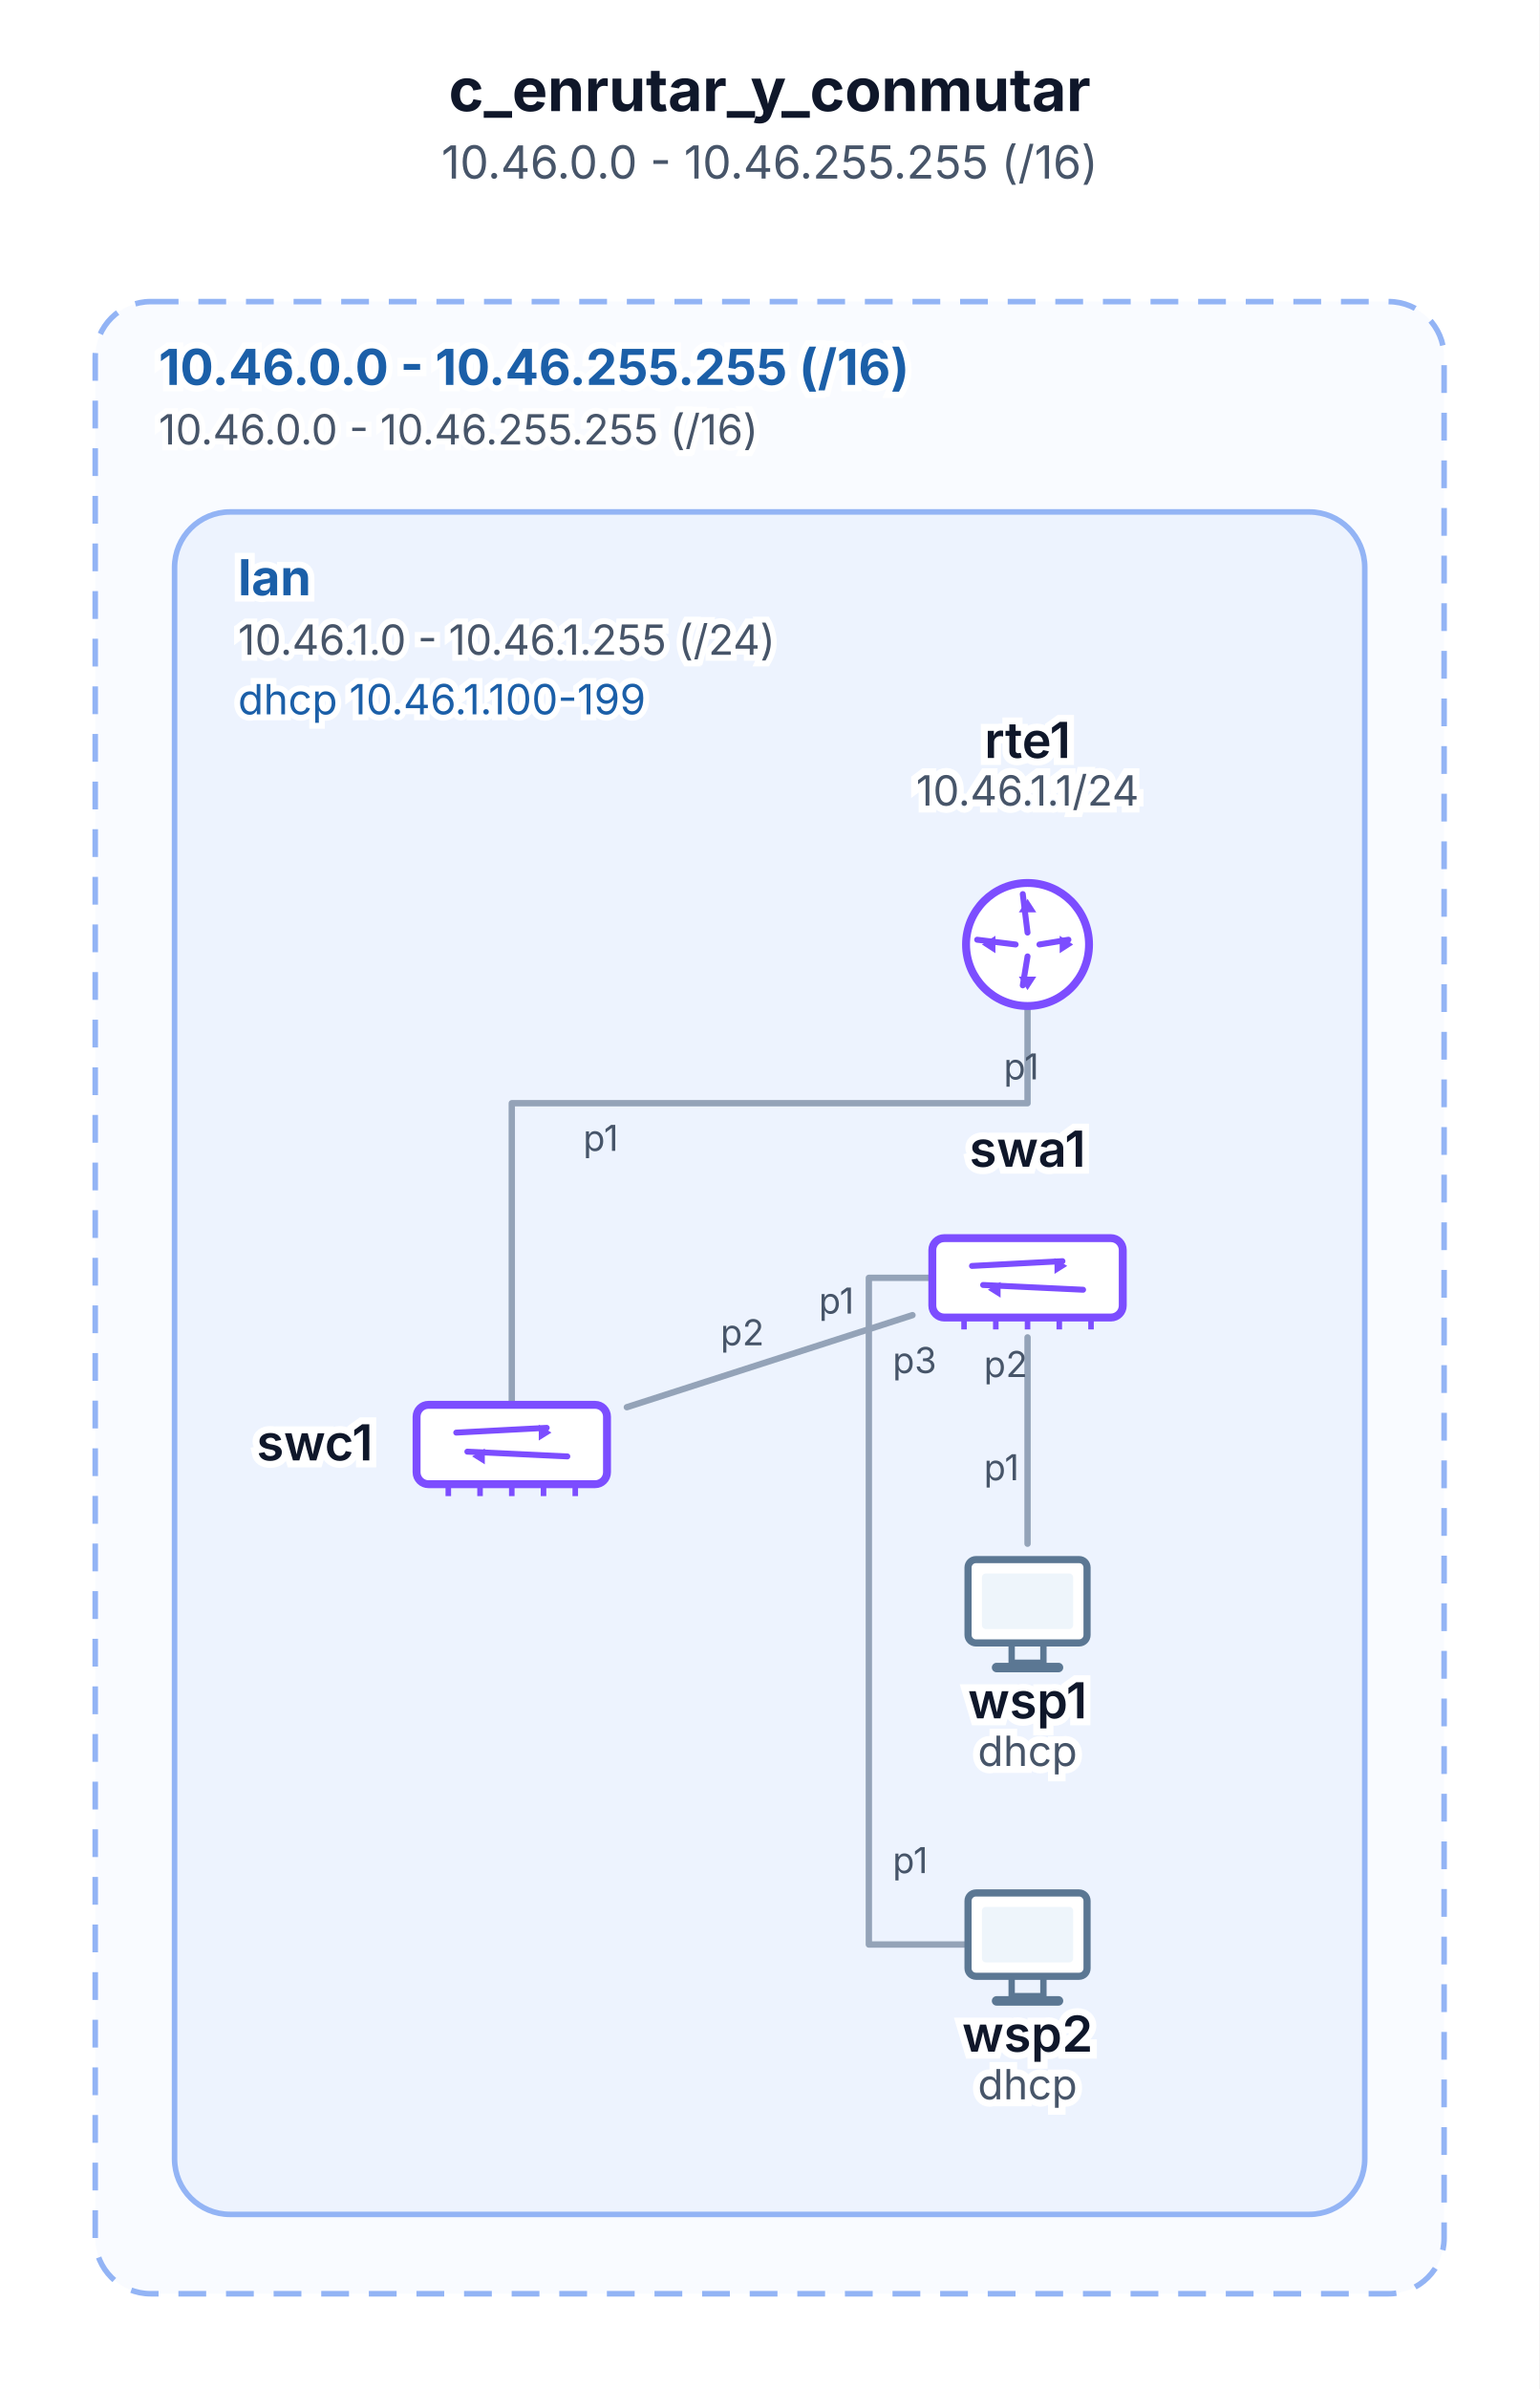
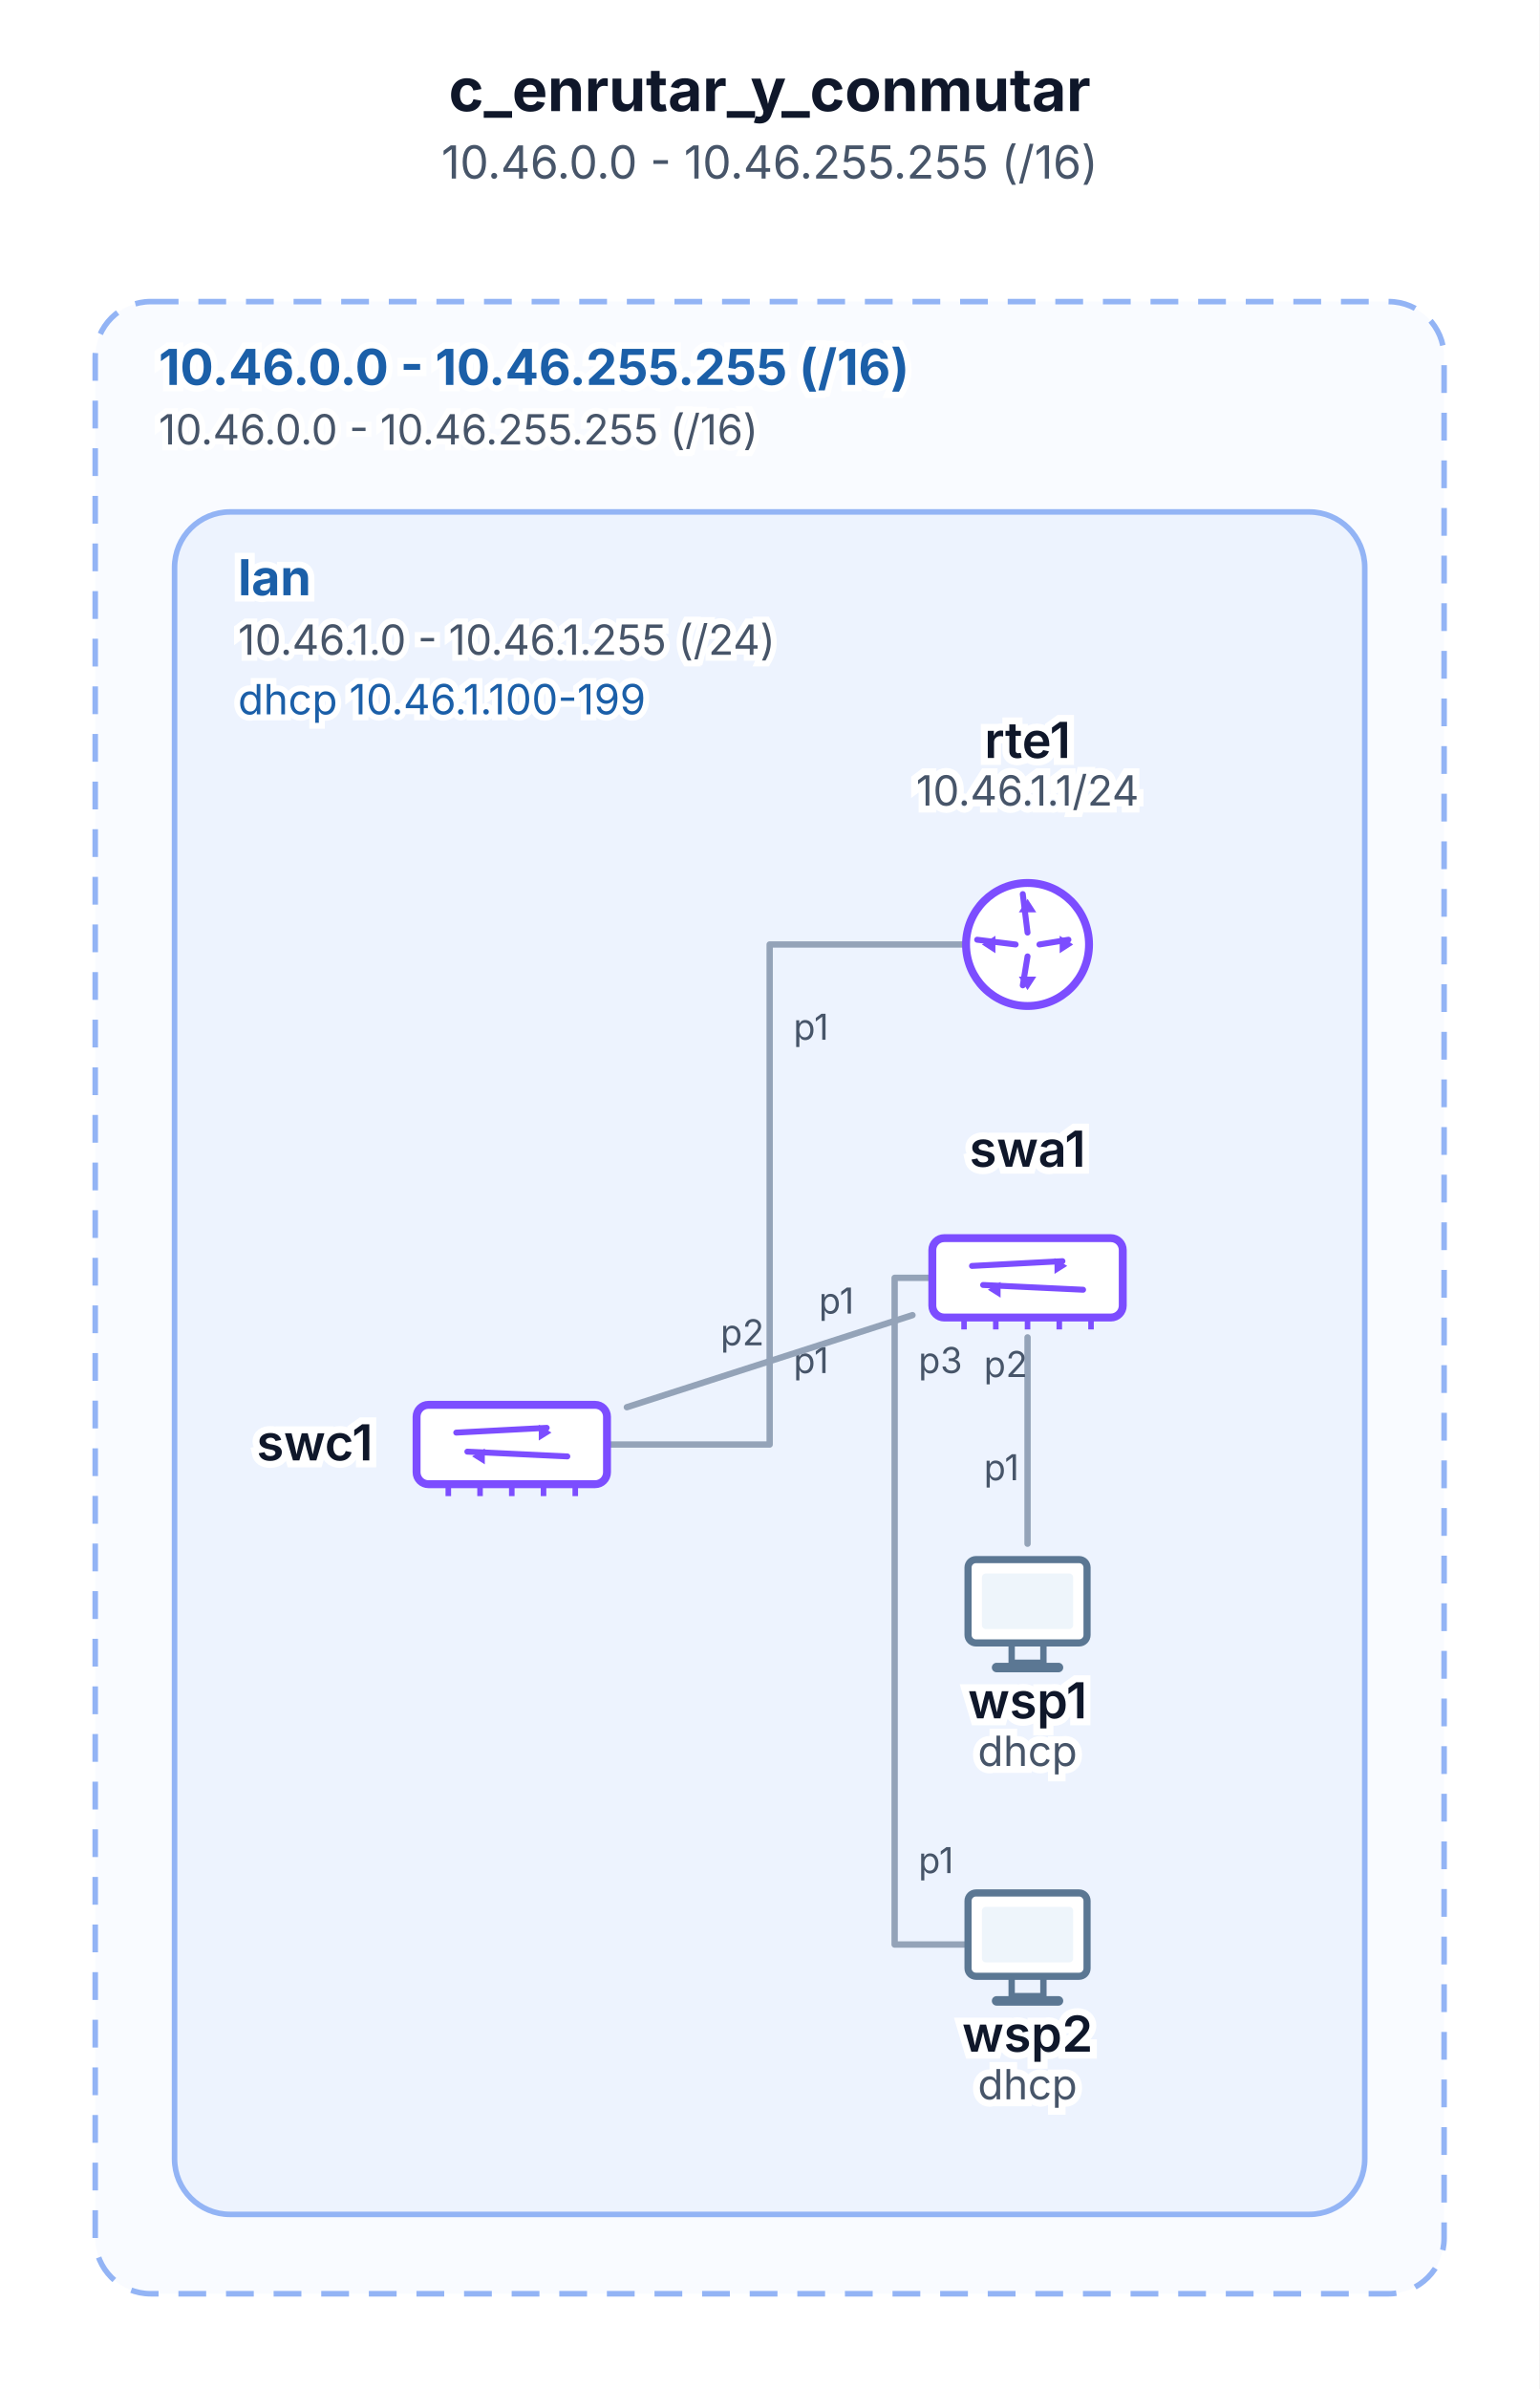
<svg xmlns="http://www.w3.org/2000/svg" width="388" height="602" viewBox="0 0 388 602" role="img" aria-label="Plano de c_enrutar_y_conmutar">
  <rect width="388" height="602" fill="#ffffff" />
  <text x="194.0" y="28" text-anchor="middle" font-family="'Inter','Segoe UI',Helvetica,Arial,sans-serif" font-size="15" font-weight="650" fill="#0f172a">c_enrutar_y_conmutar</text>
  <text x="194.0" y="45" text-anchor="middle" font-family="'Inter','Segoe UI',Helvetica,Arial,sans-serif" font-size="11.5" fill="#475569">10.46.0.0 - 10.46.255.255 (/16)</text>
  <g transform="translate(24.0,76.0)">
    <rect x="0.0" y="0.0" width="340.0" height="502.0" rx="14" fill="#3b82f6" fill-opacity="0.03" stroke="#93b4f5" stroke-width="1.4" stroke-dasharray="7 5" />
    <g data-area="10.46.0.0 - 10.46.255.255 (/16)" data-x="0.0" data-y="0.0" data-ancho="340.0" data-alto="502.0" data-subred="10.46.0.0 - 10.46.255.255 (/16)" data-nube="0" data-hijas="1" />
    <text x="16.0" y="21.0" font-family="'Inter','Segoe UI',Helvetica,Arial,sans-serif" font-size="12.5" font-weight="650" fill="#1b5fa8" paint-order="stroke" stroke="#ffffff" stroke-width="3.2">10.46.0.0 - 10.46.255.255 (/16)</text>
    <text x="16.0" y="36.0" font-family="'Inter','Segoe UI',Helvetica,Arial,sans-serif" font-size="10.5" fill="#475569" paint-order="stroke" stroke="#ffffff" stroke-width="3">10.46.0.0 - 10.46.255.255 (/16)</text>
    <rect x="20.0" y="53.0" width="300.0" height="429.0" rx="14" fill="#3b82f6" fill-opacity="0.06" stroke="#93b4f5" stroke-width="1.4" />
    <g data-area="lan" data-x="20.0" data-y="53.0" data-ancho="300.0" data-alto="429.0" data-subred="10.46.1.0 - 10.46.1.255 (/24)" data-nube="0" data-hijas="0" />
    <text x="36.0" y="74.0" font-family="'Inter','Segoe UI',Helvetica,Arial,sans-serif" font-size="12.5" font-weight="650" fill="#1b5fa8" paint-order="stroke" stroke="#ffffff" stroke-width="3.2">lan</text>
    <text x="36.0" y="89.0" font-family="'Inter','Segoe UI',Helvetica,Arial,sans-serif" font-size="10.5" fill="#475569" paint-order="stroke" stroke="#ffffff" stroke-width="3">10.46.1.0 - 10.46.1.255 (/24)</text>
    <text x="36.0" y="104.0" font-family="'Inter','Segoe UI',Helvetica,Arial,sans-serif" font-size="10.5" fill="#1b5fa8" paint-order="stroke" stroke="#ffffff" stroke-width="3">dhcp 10.46.1.100-199</text>
    <g class="cable" data-a="rte1" data-pa="1" data-z="swc1" data-pz="1">
-       <polyline points="235.0,162.0 235.0,202.0 105.0,202.0 105.0,288.0" fill="none" stroke="#94a3b8" stroke-width="1.6" stroke-linejoin="round" stroke-linecap="round" />
-       <text x="229.0" y="196.0" font-family="'Inter','Segoe UI',Helvetica,Arial,sans-serif" font-size="9" fill="#475569">p1</text>
-       <text x="123.0" y="214.0" font-family="'Inter','Segoe UI',Helvetica,Arial,sans-serif" font-size="9" fill="#475569">p1</text>
+       <polyline points="235.0,162.0 170.0,162.0 170.0,288.0 105.0,288.0" fill="none" stroke="#94a3b8" stroke-width="1.6" stroke-linejoin="round" stroke-linecap="round" />
+       <text x="176.0" y="186.0" font-family="'Inter','Segoe UI',Helvetica,Arial,sans-serif" font-size="9" fill="#475569">p1</text>
+       <text x="176.0" y="270.0" font-family="'Inter','Segoe UI',Helvetica,Arial,sans-serif" font-size="9" fill="#475569">p1</text>
    </g>
    <g class="cable" data-a="swc1" data-pa="2" data-z="swa1" data-pz="1">
      <line x1="134.0" y1="278.6" x2="206.0" y2="255.4" stroke="#94a3b8" stroke-width="1.6" stroke-linecap="round" />
      <text x="157.6" y="263.0" font-family="'Inter','Segoe UI',Helvetica,Arial,sans-serif" font-size="9" fill="#475569">p2</text>
      <text x="182.4" y="255.0" font-family="'Inter','Segoe UI',Helvetica,Arial,sans-serif" font-size="9" fill="#475569">p1</text>
    </g>
    <g class="cable" data-a="swa1" data-pa="2" data-z="wsp1" data-pz="1">
      <line x1="235.0" y1="261.0" x2="235.0" y2="313.0" stroke="#94a3b8" stroke-width="1.6" stroke-linecap="round" />
      <text x="224.0" y="271.0" font-family="'Inter','Segoe UI',Helvetica,Arial,sans-serif" font-size="9" fill="#475569">p2</text>
      <text x="224.0" y="297.0" font-family="'Inter','Segoe UI',Helvetica,Arial,sans-serif" font-size="9" fill="#475569">p1</text>
    </g>
    <g class="cable" data-a="swa1" data-pa="3" data-z="wsp2" data-pz="1">
-       <polyline points="235.0,246.0 195.0,246.0 195.0,414.0 235.0,414.0" fill="none" stroke="#94a3b8" stroke-width="1.6" stroke-linejoin="round" stroke-linecap="round" />
-       <text x="201.0" y="270.0" font-family="'Inter','Segoe UI',Helvetica,Arial,sans-serif" font-size="9" fill="#475569">p3</text>
-       <text x="201.0" y="396.0" font-family="'Inter','Segoe UI',Helvetica,Arial,sans-serif" font-size="9" fill="#475569">p1</text>
+       <polyline points="235.0,246.0 201.5,246.0 201.5,414.0 235.0,414.0" fill="none" stroke="#94a3b8" stroke-width="1.6" stroke-linejoin="round" stroke-linecap="round" />
+       <text x="207.5" y="270.0" font-family="'Inter','Segoe UI',Helvetica,Arial,sans-serif" font-size="9" fill="#475569">p3</text>
+       <text x="207.5" y="396.0" font-family="'Inter','Segoe UI',Helvetica,Arial,sans-serif" font-size="9" fill="#475569">p1</text>
    </g>
    <g data-rol="swc1" data-x="105.0" data-y="288.0" transform="translate(105.0,288.0) scale(1.0)">
      <rect x="-24" y="-10" width="48" height="20" rx="3" fill="#ffffff" stroke="#7c4dff" stroke-width="2" />
      <line x1="-14" y1="-3" x2="8.8" y2="-4.2" stroke="#7c4dff" stroke-width="1.5" stroke-linecap="round" />
      <polygon points="10,-3 6.8,-1.0 6.8,-5.0" fill="#7c4dff" />
      <line x1="14" y1="3" x2="-11.2" y2="1.8" stroke="#7c4dff" stroke-width="1.5" stroke-linecap="round" />
      <polygon points="-10,3 -6.8,1.0 -6.8,5.0" fill="#7c4dff" />
      <path d="M-16 10v3M-8 10v3M0 10v3M8 10v3M16 10v3" stroke="#7c4dff" stroke-width="1.4" />
    </g>
    <g data-rol="rte1" data-x="235.0" data-y="162.0" transform="translate(235.0,162.0) scale(1.0)">
      <circle r="15.5" fill="#ffffff" stroke="#7c4dff" stroke-width="2" />
      <line x1="-3" y1="0" x2="-12.7" y2="-1.2" stroke="#7c4dff" stroke-width="1.5" stroke-linecap="round" />
      <polygon points="-11.5,0 -8.1,-2.2 -8.1,2.2" fill="#7c4dff" />
      <line x1="3" y1="0" x2="10.3" y2="-1.2" stroke="#7c4dff" stroke-width="1.5" stroke-linecap="round" />
      <polygon points="11.5,0 8.1,2.2 8.1,-2.2" fill="#7c4dff" />
      <line x1="0" y1="-3" x2="-1.2" y2="-12.7" stroke="#7c4dff" stroke-width="1.5" stroke-linecap="round" />
      <polygon points="0,-11.5 2.2,-8.1 -2.2,-8.1" fill="#7c4dff" />
      <line x1="0" y1="3" x2="-1.2" y2="10.3" stroke="#7c4dff" stroke-width="1.5" stroke-linecap="round" />
      <polygon points="0,11.5 -2.2,8.1 2.2,8.1" fill="#7c4dff" />
    </g>
    <g data-rol="swa1" data-x="235.0" data-y="246.0" transform="translate(235.0,246.0) scale(1.0)">
      <rect x="-24" y="-10" width="48" height="20" rx="3" fill="#ffffff" stroke="#7c4dff" stroke-width="2" />
      <line x1="-14" y1="-3" x2="8.8" y2="-4.2" stroke="#7c4dff" stroke-width="1.5" stroke-linecap="round" />
      <polygon points="10,-3 6.8,-1.0 6.8,-5.0" fill="#7c4dff" />
      <line x1="14" y1="3" x2="-11.2" y2="1.8" stroke="#7c4dff" stroke-width="1.5" stroke-linecap="round" />
      <polygon points="-10,3 -6.8,1.0 -6.8,5.0" fill="#7c4dff" />
      <path d="M-16 10v3M-8 10v3M0 10v3M8 10v3M16 10v3" stroke="#7c4dff" stroke-width="1.4" />
    </g>
    <g data-rol="wsp1" data-x="235.0" data-y="330.0" transform="translate(235.0,330.0) scale(1.0)">
      <rect x="-15" y="-13" width="30" height="21" rx="2" fill="#ffffff" stroke="#5b7793" stroke-width="1.8" />
      <rect x="-11.5" y="-9.5" width="23" height="14" rx="1" fill="#eef5fb" />
      <path d="M-4 8v5h8V8" fill="none" stroke="#5b7793" stroke-width="1.6" />
      <rect x="-9" y="13" width="18" height="2.4" rx="1.2" fill="#5b7793" />
    </g>
    <g data-rol="wsp2" data-x="235.0" data-y="414.0" transform="translate(235.0,414.0) scale(1.0)">
      <rect x="-15" y="-13" width="30" height="21" rx="2" fill="#ffffff" stroke="#5b7793" stroke-width="1.8" />
      <rect x="-11.5" y="-9.5" width="23" height="14" rx="1" fill="#eef5fb" />
      <path d="M-4 8v5h8V8" fill="none" stroke="#5b7793" stroke-width="1.6" />
      <rect x="-9" y="13" width="18" height="2.4" rx="1.2" fill="#5b7793" />
    </g>
    <text x="70.0" y="292.0" text-anchor="end" font-family="'Inter','Segoe UI',Helvetica,Arial,sans-serif" font-size="12.5" font-weight="600" fill="#0f172a" stroke="#ffffff" stroke-width="3.5" paint-order="stroke">swc1</text>
    <text x="235.0" y="115.0" text-anchor="middle" font-family="'Inter','Segoe UI',Helvetica,Arial,sans-serif" font-size="12.5" font-weight="600" fill="#0f172a" stroke="#ffffff" stroke-width="3.5" paint-order="stroke">rte1</text>
    <text x="235.0" y="127.0" text-anchor="middle" font-family="'Inter','Segoe UI',Helvetica,Arial,sans-serif" font-size="10.5" font-weight="400" fill="#475569" stroke="#ffffff" stroke-width="3.5" paint-order="stroke">10.46.1.1/24</text>
    <text x="235.0" y="218.0" text-anchor="middle" font-family="'Inter','Segoe UI',Helvetica,Arial,sans-serif" font-size="12.5" font-weight="600" fill="#0f172a" stroke="#ffffff" stroke-width="3.5" paint-order="stroke">swa1</text>
    <text x="235.0" y="357.0" text-anchor="middle" font-family="'Inter','Segoe UI',Helvetica,Arial,sans-serif" font-size="12.5" font-weight="600" fill="#0f172a" stroke="#ffffff" stroke-width="3.5" paint-order="stroke">wsp1</text>
    <text x="235.0" y="369.0" text-anchor="middle" font-family="'Inter','Segoe UI',Helvetica,Arial,sans-serif" font-size="10.5" font-weight="400" fill="#475569" stroke="#ffffff" stroke-width="3.5" paint-order="stroke">dhcp</text>
    <text x="235.0" y="441.0" text-anchor="middle" font-family="'Inter','Segoe UI',Helvetica,Arial,sans-serif" font-size="12.5" font-weight="600" fill="#0f172a" stroke="#ffffff" stroke-width="3.5" paint-order="stroke">wsp2</text>
    <text x="235.0" y="453.0" text-anchor="middle" font-family="'Inter','Segoe UI',Helvetica,Arial,sans-serif" font-size="10.5" font-weight="400" fill="#475569" stroke="#ffffff" stroke-width="3.5" paint-order="stroke">dhcp</text>
  </g>
</svg>
